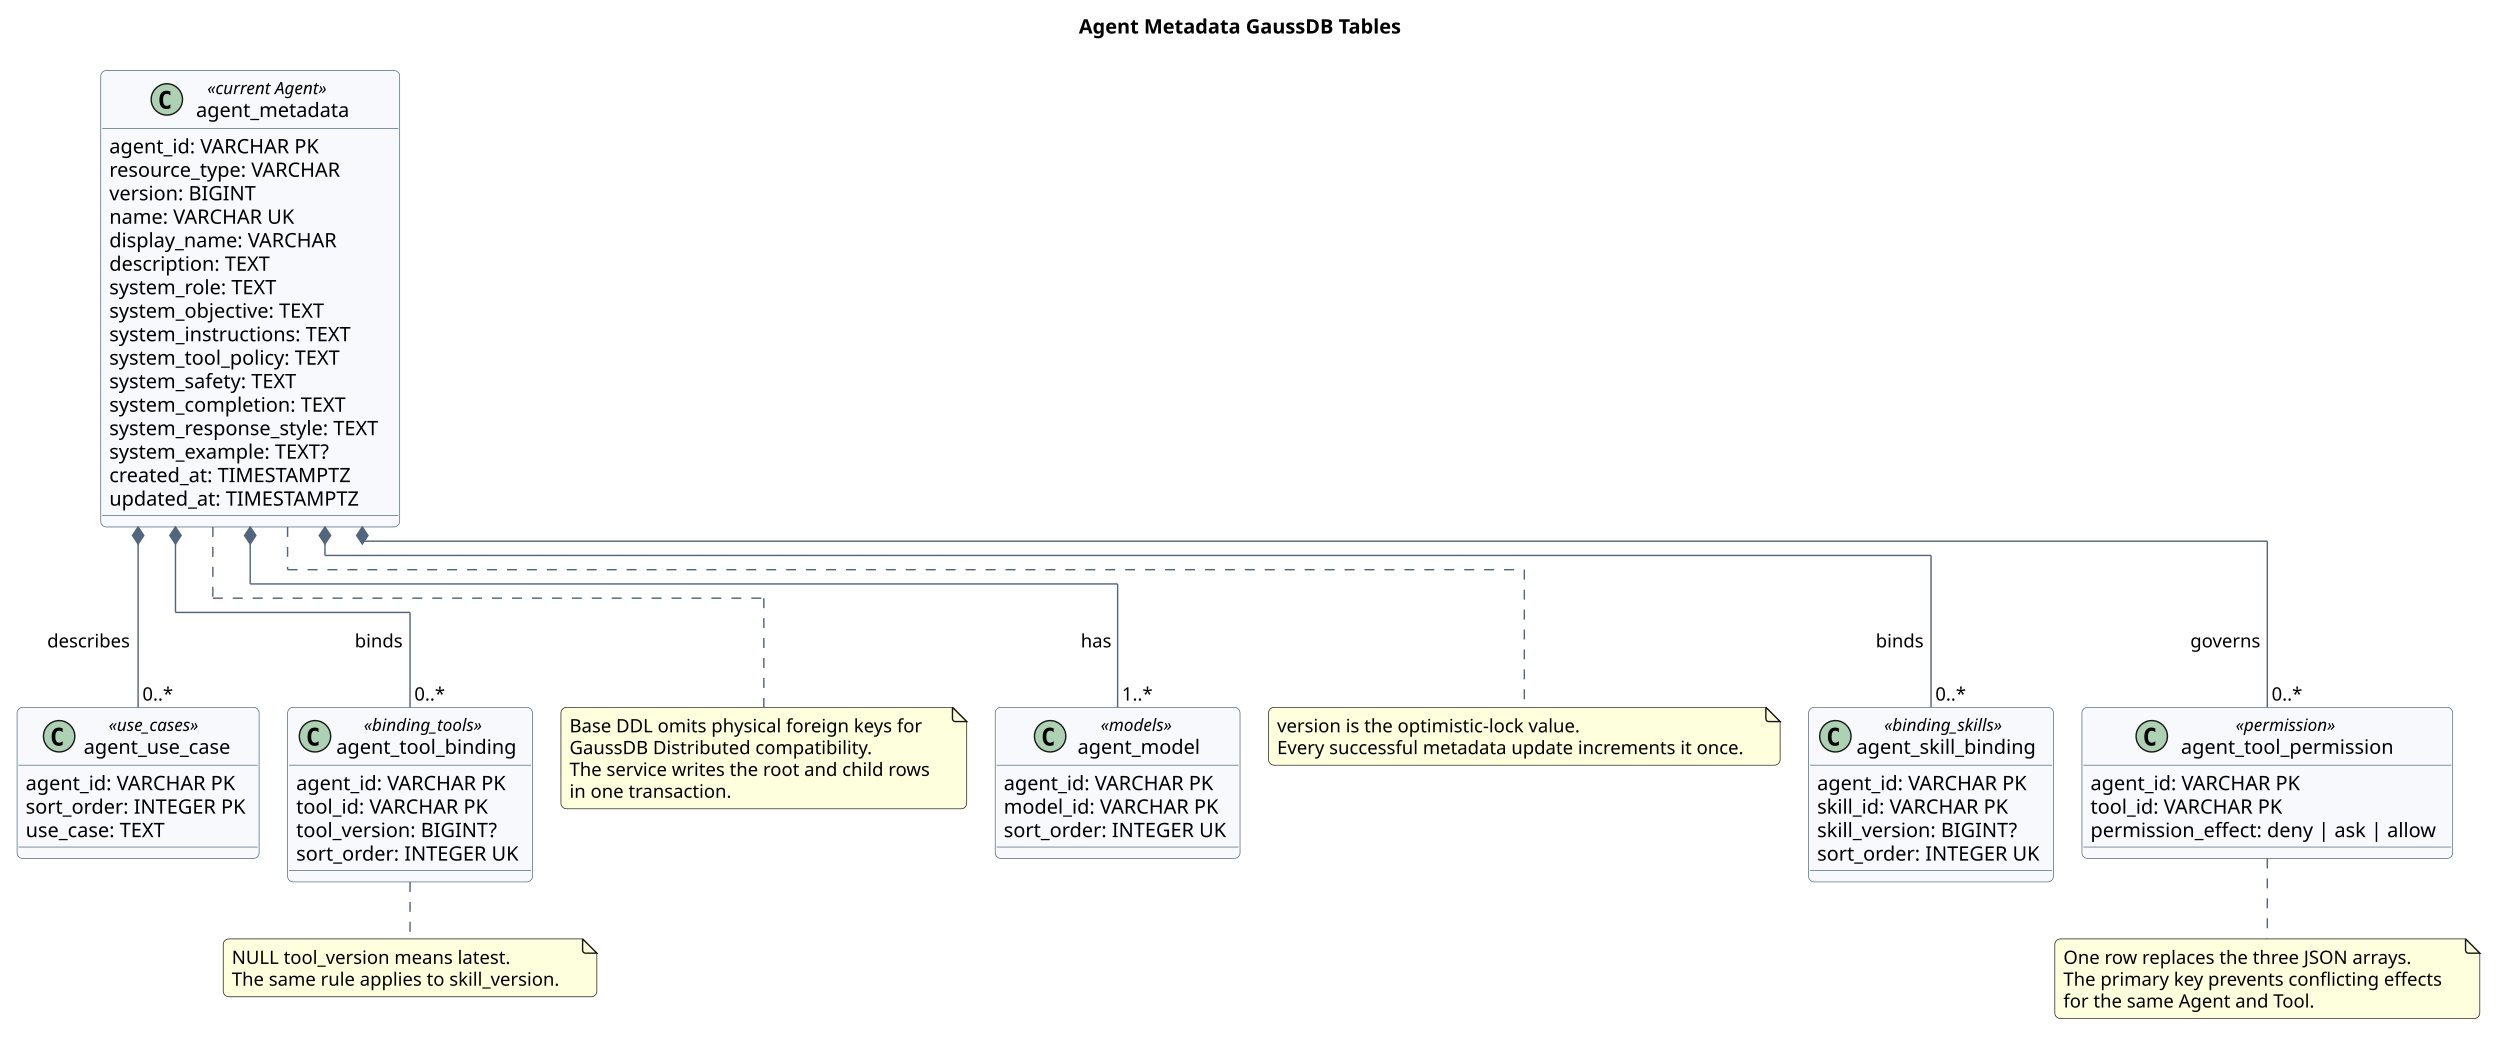
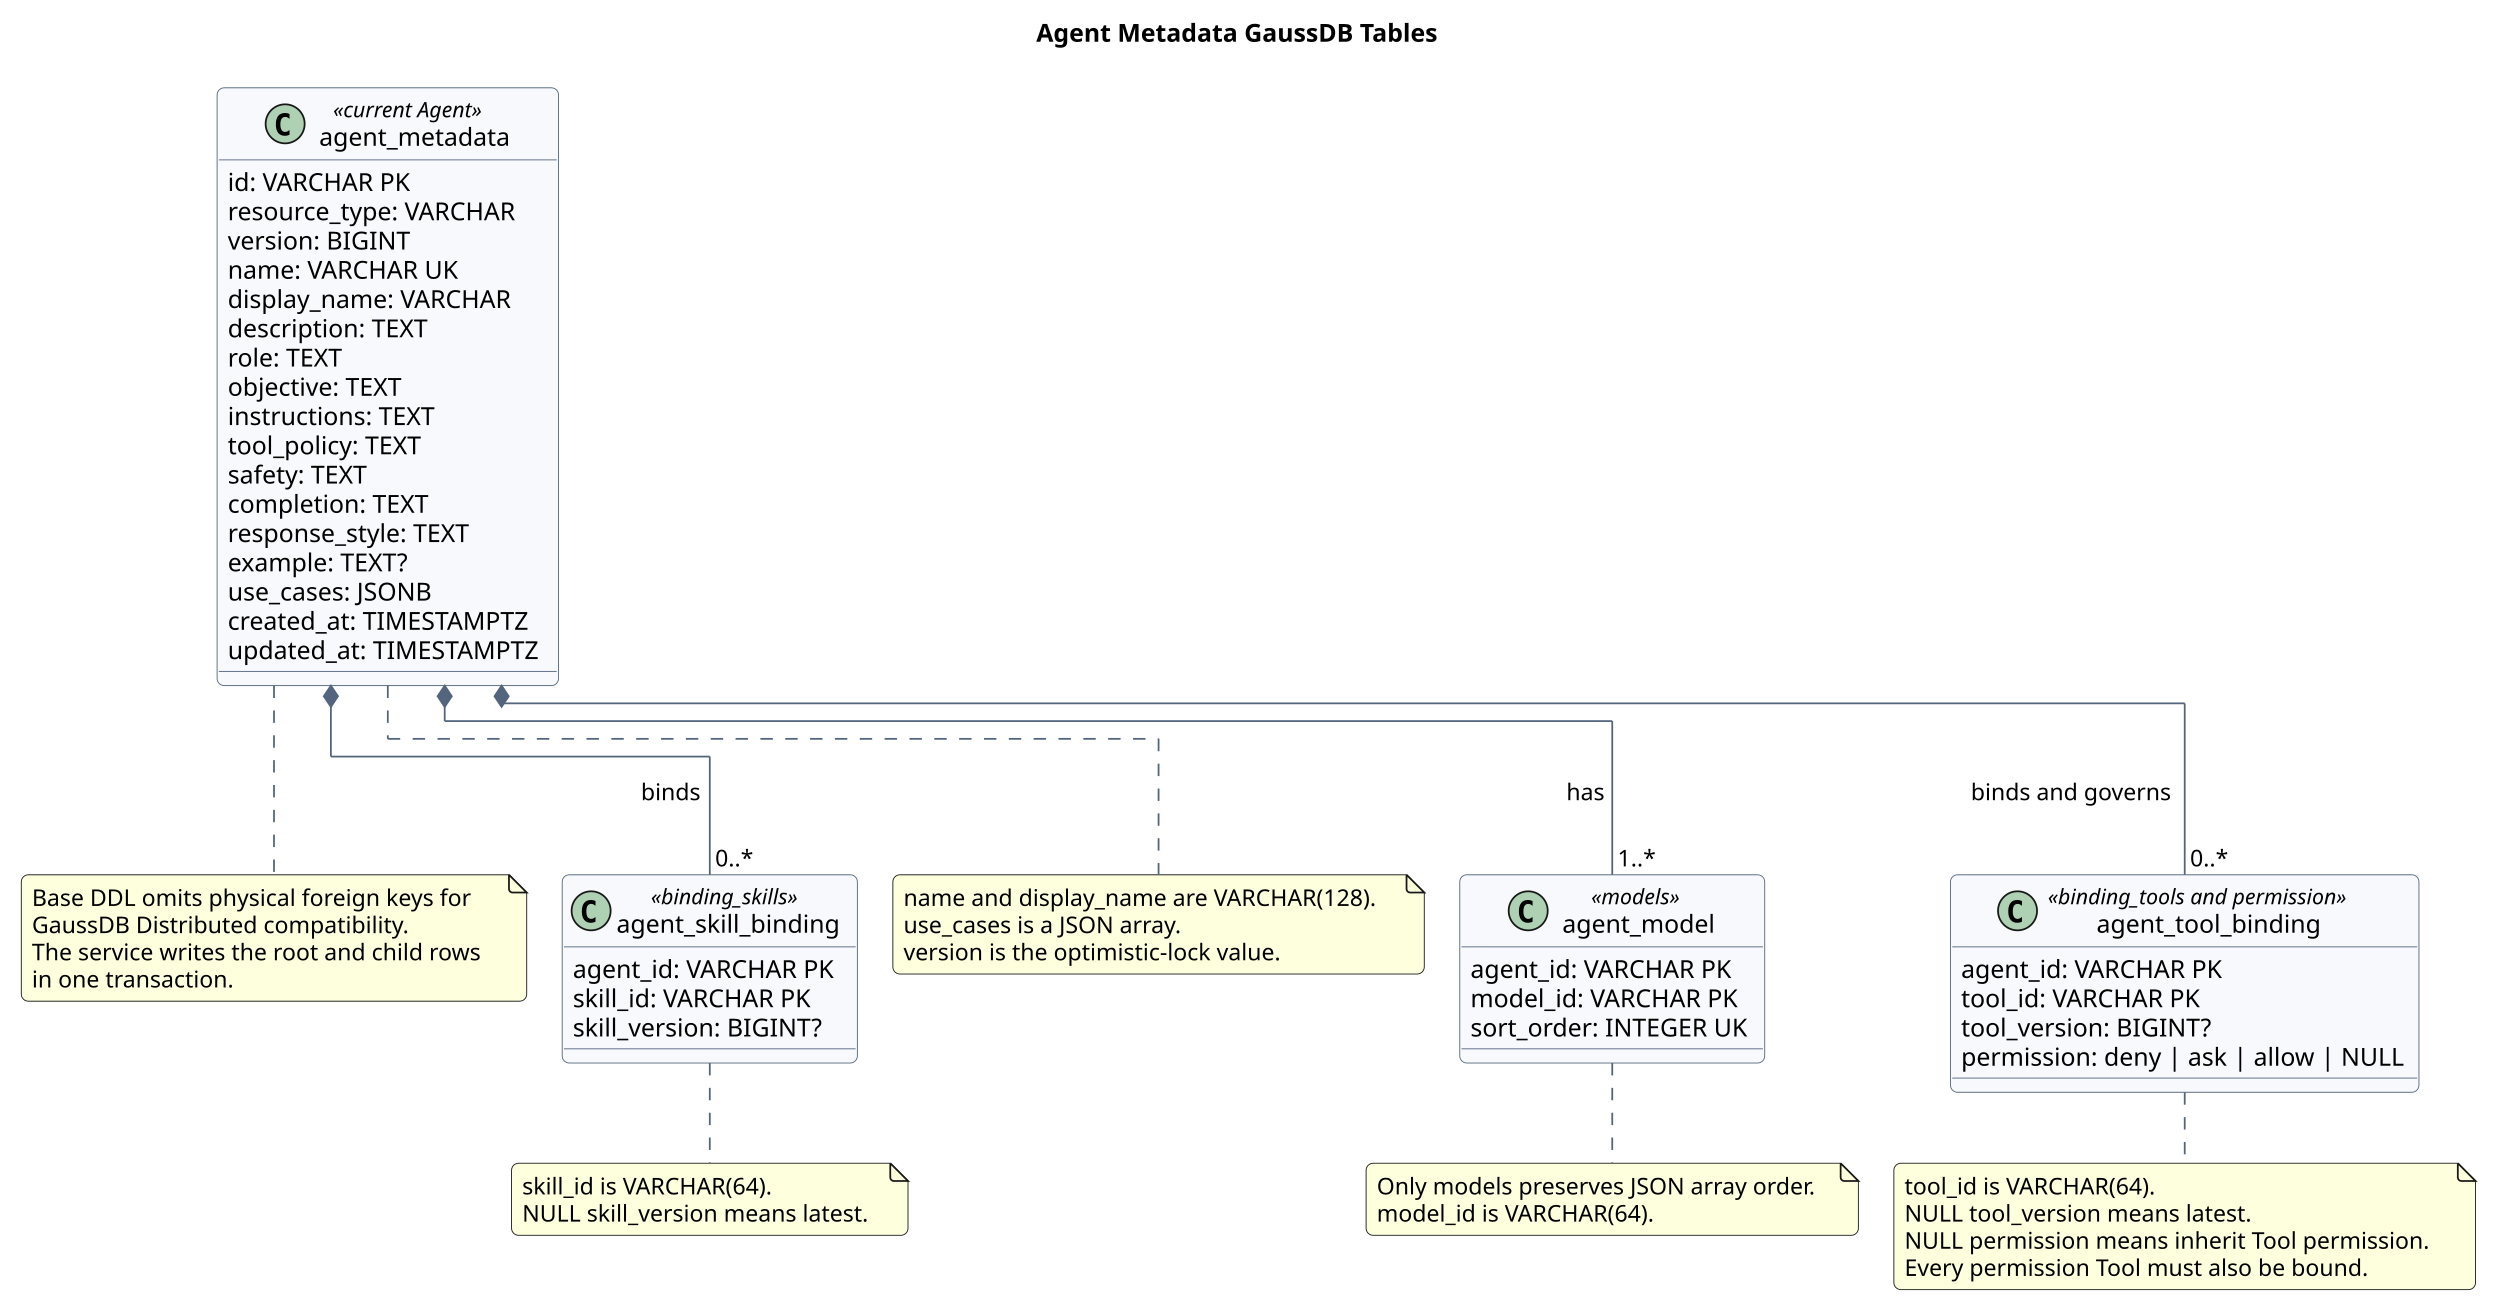
- <svg xmlns="http://www.w3.org/2000/svg" contentStyleType="text/css" data-diagram-type="CLASS" height="730px" preserveAspectRatio="none" style="width:1755px;height:730px;background:#FFFFFF;" version="1.1" viewBox="0 0 1755 730" width="1755px" zoomAndPan="magnify">
+ <svg xmlns="http://www.w3.org/2000/svg" contentStyleType="text/css" data-diagram-type="CLASS" height="741px" preserveAspectRatio="none" style="width:1409px;height:741px;background:#FFFFFF;" version="1.1" viewBox="0 0 1409 741" width="1409px" zoomAndPan="magnify">
  <defs />
  <g>
    <g class="title" data-source-line="7">
-       <text fill="#000000" font-family="sans-serif" font-size="14" font-weight="700" lengthAdjust="spacing" textLength="234.138" x="757.343" y="23.535">Agent Metadata GaussDB Tables</text>
+       <text fill="#000000" font-family="sans-serif" font-size="14" font-weight="700" lengthAdjust="spacing" textLength="234.138" x="584.043" y="23.535">Agent Metadata GaussDB Tables</text>
    </g>
-     <g class="entity" data-qualified-name="agent_metadata" data-source-line="34" id="ent0001">
-       <rect fill="#F7F9FC" height="320.434" rx="4" ry="4" style="stroke:#53657D;stroke-width:0.5;" width="209.846" x="70.724" y="49.488" />
-       <ellipse cx="117.13" cy="69.799" fill="#ADD1B2" rx="11" ry="11" style="stroke:#181818;stroke-width:1;" />
-       <path d="M119.603,75.942 Q119.022,76.241 118.383,76.39 Q117.744,76.54 117.038,76.54 Q114.531,76.54 113.212,74.888 Q111.892,73.236 111.892,70.115 Q111.892,66.985 113.212,65.334 Q114.531,63.682 117.038,63.682 Q117.744,63.682 118.391,63.831 Q119.039,63.98 119.603,64.279 L119.603,67.002 Q118.972,66.421 118.379,66.151 Q117.785,65.881 117.154,65.881 Q115.81,65.881 115.125,66.948 Q114.44,68.015 114.44,70.115 Q114.44,72.207 115.125,73.273 Q115.81,74.34 117.154,74.34 Q117.785,74.34 118.379,74.07 Q118.972,73.8 119.603,73.219 Z " fill="#000000" />
-       <text fill="#000000" font-family="sans-serif" font-size="12" font-style="italic" lengthAdjust="spacing" textLength="92.789" x="145.503" y="66.09">«current Agent»</text>
-       <text fill="#000000" font-family="sans-serif" font-size="14" lengthAdjust="spacing" textLength="108.534" x="137.63" y="82.156">agent_metadata</text>
-       <line style="stroke:#53657D;stroke-width:0.5;" x1="71.724" x2="279.57" y1="90.109" y2="90.109" />
-       <text fill="#000000" font-family="sans-serif" font-size="14" lengthAdjust="spacing" textLength="154.362" x="76.724" y="107.644">agent_id: VARCHAR PK</text>
-       <text fill="#000000" font-family="sans-serif" font-size="14" lengthAdjust="spacing" textLength="169.825" x="76.724" y="124.133">resource_type: VARCHAR</text>
-       <text fill="#000000" font-family="sans-serif" font-size="14" lengthAdjust="spacing" textLength="103.537" x="76.724" y="140.621">version: BIGINT</text>
-       <text fill="#000000" font-family="sans-serif" font-size="14" lengthAdjust="spacing" textLength="135.57" x="76.724" y="157.109">name: VARCHAR UK</text>
-       <text fill="#000000" font-family="sans-serif" font-size="14" lengthAdjust="spacing" textLength="167.2" x="76.724" y="173.598">display_name: VARCHAR</text>
-       <text fill="#000000" font-family="sans-serif" font-size="14" lengthAdjust="spacing" textLength="118.993" x="76.724" y="190.086">description: TEXT</text>
-       <text fill="#000000" font-family="sans-serif" font-size="14" lengthAdjust="spacing" textLength="123.785" x="76.724" y="206.574">system_role: TEXT</text>
-       <text fill="#000000" font-family="sans-serif" font-size="14" lengthAdjust="spacing" textLength="158.58" x="76.724" y="223.062">system_objective: TEXT</text>
-       <text fill="#000000" font-family="sans-serif" font-size="14" lengthAdjust="spacing" textLength="178.015" x="76.724" y="239.551">system_instructions: TEXT</text>
-       <text fill="#000000" font-family="sans-serif" font-size="14" lengthAdjust="spacing" textLength="171.083" x="76.724" y="256.039">system_tool_policy: TEXT</text>
-       <text fill="#000000" font-family="sans-serif" font-size="14" lengthAdjust="spacing" textLength="137.977" x="76.724" y="272.527">system_safety: TEXT</text>
-       <text fill="#000000" font-family="sans-serif" font-size="14" lengthAdjust="spacing" textLength="173.681" x="76.724" y="289.016">system_completion: TEXT</text>
-       <text fill="#000000" font-family="sans-serif" font-size="14" lengthAdjust="spacing" textLength="197.846" x="76.724" y="305.504">system_response_style: TEXT</text>
-       <text fill="#000000" font-family="sans-serif" font-size="14" lengthAdjust="spacing" textLength="161.362" x="76.724" y="321.992">system_example: TEXT?</text>
-       <text fill="#000000" font-family="sans-serif" font-size="14" lengthAdjust="spacing" textLength="174.802" x="76.724" y="338.481">created_at: TIMESTAMPTZ</text>
-       <text fill="#000000" font-family="sans-serif" font-size="14" lengthAdjust="spacing" textLength="180.414" x="76.724" y="354.969">updated_at: TIMESTAMPTZ</text>
-       <line style="stroke:#53657D;stroke-width:0.5;" x1="71.724" x2="279.57" y1="361.922" y2="361.922" />
+     <g class="entity" data-qualified-name="agent_metadata" data-source-line="35" id="ent0001">
+       <rect fill="#F7F9FC" height="336.922" rx="4" ry="4" style="stroke:#53657D;stroke-width:0.5;" width="192.414" x="122.358" y="49.488" />
+       <ellipse cx="160.703" cy="69.799" fill="#ADD1B2" rx="11" ry="11" style="stroke:#181818;stroke-width:1;" />
+       <path d="M163.177,75.942 Q162.595,76.241 161.956,76.39 Q161.317,76.54 160.612,76.54 Q158.105,76.54 156.785,74.888 Q155.465,73.236 155.465,70.115 Q155.465,66.985 156.785,65.334 Q158.105,63.682 160.612,63.682 Q161.317,63.682 161.965,63.831 Q162.612,63.98 163.177,64.279 L163.177,67.002 Q162.546,66.421 161.952,66.151 Q161.359,65.881 160.728,65.881 Q159.383,65.881 158.698,66.948 Q158.013,68.015 158.013,70.115 Q158.013,72.207 158.698,73.273 Q159.383,74.34 160.728,74.34 Q161.359,74.34 161.952,74.07 Q162.546,73.8 163.177,73.219 Z " fill="#000000" />
+       <text fill="#000000" font-family="sans-serif" font-size="12" font-style="italic" lengthAdjust="spacing" textLength="92.789" x="187.764" y="66.09">«current Agent»</text>
+       <text fill="#000000" font-family="sans-serif" font-size="14" lengthAdjust="spacing" textLength="108.534" x="179.891" y="82.156">agent_metadata</text>
+       <line style="stroke:#53657D;stroke-width:0.5;" x1="123.358" x2="313.772" y1="90.109" y2="90.109" />
+       <text fill="#000000" font-family="sans-serif" font-size="14" lengthAdjust="spacing" textLength="109.177" x="128.357" y="107.644">id: VARCHAR PK</text>
+       <text fill="#000000" font-family="sans-serif" font-size="14" lengthAdjust="spacing" textLength="169.825" x="128.357" y="124.133">resource_type: VARCHAR</text>
+       <text fill="#000000" font-family="sans-serif" font-size="14" lengthAdjust="spacing" textLength="103.537" x="128.357" y="140.621">version: BIGINT</text>
+       <text fill="#000000" font-family="sans-serif" font-size="14" lengthAdjust="spacing" textLength="135.57" x="128.357" y="157.109">name: VARCHAR UK</text>
+       <text fill="#000000" font-family="sans-serif" font-size="14" lengthAdjust="spacing" textLength="167.2" x="128.357" y="173.598">display_name: VARCHAR</text>
+       <text fill="#000000" font-family="sans-serif" font-size="14" lengthAdjust="spacing" textLength="118.993" x="128.357" y="190.086">description: TEXT</text>
+       <text fill="#000000" font-family="sans-serif" font-size="14" lengthAdjust="spacing" textLength="69.091" x="128.357" y="206.574">role: TEXT</text>
+       <text fill="#000000" font-family="sans-serif" font-size="14" lengthAdjust="spacing" textLength="103.886" x="128.357" y="223.062">objective: TEXT</text>
+       <text fill="#000000" font-family="sans-serif" font-size="14" lengthAdjust="spacing" textLength="123.32" x="128.357" y="239.551">instructions: TEXT</text>
+       <text fill="#000000" font-family="sans-serif" font-size="14" lengthAdjust="spacing" textLength="116.389" x="128.357" y="256.039">tool_policy: TEXT</text>
+       <text fill="#000000" font-family="sans-serif" font-size="14" lengthAdjust="spacing" textLength="83.282" x="128.357" y="272.527">safety: TEXT</text>
+       <text fill="#000000" font-family="sans-serif" font-size="14" lengthAdjust="spacing" textLength="118.986" x="128.357" y="289.016">completion: TEXT</text>
+       <text fill="#000000" font-family="sans-serif" font-size="14" lengthAdjust="spacing" textLength="143.151" x="128.357" y="305.504">response_style: TEXT</text>
+       <text fill="#000000" font-family="sans-serif" font-size="14" lengthAdjust="spacing" textLength="106.668" x="128.357" y="321.992">example: TEXT?</text>
+       <text fill="#000000" font-family="sans-serif" font-size="14" lengthAdjust="spacing" textLength="117.626" x="128.357" y="338.481">use_cases: JSONB</text>
+       <text fill="#000000" font-family="sans-serif" font-size="14" lengthAdjust="spacing" textLength="174.802" x="128.357" y="354.969">created_at: TIMESTAMPTZ</text>
+       <text fill="#000000" font-family="sans-serif" font-size="14" lengthAdjust="spacing" textLength="180.414" x="128.357" y="371.457">updated_at: TIMESTAMPTZ</text>
+       <line style="stroke:#53657D;stroke-width:0.5;" x1="123.358" x2="313.772" y1="378.41" y2="378.41" />
    </g>
-     <g class="entity" data-qualified-name="agent_model" data-source-line="53" id="ent0002">
-       <rect fill="#F7F9FC" height="106.086" rx="4" ry="4" style="stroke:#53657D;stroke-width:0.5;" width="171.872" x="698.635" y="496.543" />
-       <ellipse cx="737.197" cy="516.854" fill="#ADD1B2" rx="11" ry="11" style="stroke:#181818;stroke-width:1;" />
-       <path d="M739.67,522.997 Q739.089,523.295 738.449,523.445 Q737.81,523.594 737.105,523.594 Q734.598,523.594 733.278,521.942 Q731.958,520.29 731.958,517.169 Q731.958,514.04 733.278,512.388 Q734.598,510.736 737.105,510.736 Q737.81,510.736 738.458,510.886 Q739.105,511.035 739.67,511.334 L739.67,514.057 Q739.039,513.476 738.445,513.206 Q737.852,512.936 737.221,512.936 Q735.876,512.936 735.191,514.003 Q734.507,515.069 734.507,517.169 Q734.507,519.261 735.191,520.328 Q735.876,521.394 737.221,521.394 Q737.852,521.394 738.445,521.125 Q739.039,520.855 739.67,520.274 Z " fill="#000000" />
-       <text fill="#000000" font-family="sans-serif" font-size="12" font-style="italic" lengthAdjust="spacing" textLength="54.973" x="772.703" y="513.144">«models»</text>
-       <text fill="#000000" font-family="sans-serif" font-size="14" lengthAdjust="spacing" textLength="87.514" x="756.432" y="529.211">agent_model</text>
-       <line style="stroke:#53657D;stroke-width:0.5;" x1="699.635" x2="869.507" y1="537.164" y2="537.164" />
-       <text fill="#000000" font-family="sans-serif" font-size="14" lengthAdjust="spacing" textLength="154.362" x="704.635" y="554.699">agent_id: VARCHAR PK</text>
-       <text fill="#000000" font-family="sans-serif" font-size="14" lengthAdjust="spacing" textLength="158.505" x="704.635" y="571.188">model_id: VARCHAR PK</text>
-       <text fill="#000000" font-family="sans-serif" font-size="14" lengthAdjust="spacing" textLength="159.872" x="704.635" y="587.676">sort_order: INTEGER UK</text>
-       <line style="stroke:#53657D;stroke-width:0.5;" x1="699.635" x2="869.507" y1="594.629" y2="594.629" />
+     <g class="entity" data-qualified-name="agent_model" data-source-line="55" id="ent0002">
+       <rect fill="#F7F9FC" height="106.086" rx="4" ry="4" style="stroke:#53657D;stroke-width:0.5;" width="171.872" x="822.725" y="493.031" />
+       <ellipse cx="861.286" cy="513.342" fill="#ADD1B2" rx="11" ry="11" style="stroke:#181818;stroke-width:1;" />
+       <path d="M863.76,519.485 Q863.178,519.784 862.539,519.933 Q861.9,520.082 861.195,520.082 Q858.688,520.082 857.368,518.431 Q856.048,516.779 856.048,513.658 Q856.048,510.528 857.368,508.877 Q858.688,507.225 861.195,507.225 Q861.9,507.225 862.548,507.374 Q863.195,507.523 863.76,507.822 L863.76,510.545 Q863.129,509.964 862.535,509.694 Q861.942,509.424 861.311,509.424 Q859.966,509.424 859.281,510.491 Q858.596,511.558 858.596,513.658 Q858.596,515.75 859.281,516.816 Q859.966,517.883 861.311,517.883 Q861.942,517.883 862.535,517.613 Q863.129,517.343 863.76,516.762 Z " fill="#000000" />
+       <text fill="#000000" font-family="sans-serif" font-size="12" font-style="italic" lengthAdjust="spacing" textLength="54.973" x="896.793" y="509.633">«models»</text>
+       <text fill="#000000" font-family="sans-serif" font-size="14" lengthAdjust="spacing" textLength="87.514" x="880.522" y="525.699">agent_model</text>
+       <line style="stroke:#53657D;stroke-width:0.5;" x1="823.725" x2="993.597" y1="533.652" y2="533.652" />
+       <text fill="#000000" font-family="sans-serif" font-size="14" lengthAdjust="spacing" textLength="154.362" x="828.725" y="551.188">agent_id: VARCHAR PK</text>
+       <text fill="#000000" font-family="sans-serif" font-size="14" lengthAdjust="spacing" textLength="158.505" x="828.725" y="567.676">model_id: VARCHAR PK</text>
+       <text fill="#000000" font-family="sans-serif" font-size="14" lengthAdjust="spacing" textLength="159.872" x="828.725" y="584.164">sort_order: INTEGER UK</text>
+       <line style="stroke:#53657D;stroke-width:0.5;" x1="823.725" x2="993.597" y1="591.117" y2="591.117" />
    </g>
-     <g class="entity" data-qualified-name="agent_use_case" data-source-line="59" id="ent0003">
-       <rect fill="#F7F9FC" height="106.086" rx="4" ry="4" style="stroke:#53657D;stroke-width:0.5;" width="169.91" x="12" y="496.543" />
-       <ellipse cx="41.517" cy="516.854" fill="#ADD1B2" rx="11" ry="11" style="stroke:#181818;stroke-width:1;" />
-       <path d="M43.99,522.997 Q43.409,523.295 42.77,523.445 Q42.131,523.594 41.425,523.594 Q38.919,523.594 37.599,521.942 Q36.279,520.29 36.279,517.169 Q36.279,514.04 37.599,512.388 Q38.919,510.736 41.425,510.736 Q42.131,510.736 42.779,510.886 Q43.426,511.035 43.99,511.334 L43.99,514.057 Q43.36,513.476 42.766,513.206 Q42.173,512.936 41.542,512.936 Q40.197,512.936 39.512,514.003 Q38.827,515.069 38.827,517.169 Q38.827,519.261 39.512,520.328 Q40.197,521.394 41.542,521.394 Q42.173,521.394 42.766,521.125 Q43.36,520.855 43.99,520.274 Z " fill="#000000" />
-       <text fill="#000000" font-family="sans-serif" font-size="12" font-style="italic" lengthAdjust="spacing" textLength="70.518" x="76.309" y="513.144">«use_cases»</text>
-       <text fill="#000000" font-family="sans-serif" font-size="14" lengthAdjust="spacing" textLength="105.649" x="58.743" y="529.211">agent_use_case</text>
-       <line style="stroke:#53657D;stroke-width:0.5;" x1="13" x2="180.91" y1="537.164" y2="537.164" />
-       <text fill="#000000" font-family="sans-serif" font-size="14" lengthAdjust="spacing" textLength="154.362" x="18" y="554.699">agent_id: VARCHAR PK</text>
-       <text fill="#000000" font-family="sans-serif" font-size="14" lengthAdjust="spacing" textLength="157.91" x="18" y="571.188">sort_order: INTEGER PK</text>
-       <text fill="#000000" font-family="sans-serif" font-size="14" lengthAdjust="spacing" textLength="103.38" x="18" y="587.676">use_case: TEXT</text>
-       <line style="stroke:#53657D;stroke-width:0.5;" x1="13" x2="180.91" y1="594.629" y2="594.629" />
+     <g class="entity" data-qualified-name="agent_tool_binding" data-source-line="61" id="ent0003">
+       <rect fill="#F7F9FC" height="122.574" rx="4" ry="4" style="stroke:#53657D;stroke-width:0.5;" width="264.041" x="1099.283" y="493.031" />
+       <ellipse cx="1137.083" cy="513.342" fill="#ADD1B2" rx="11" ry="11" style="stroke:#181818;stroke-width:1;" />
+       <path d="M1139.557,519.485 Q1138.976,519.784 1138.336,519.933 Q1137.697,520.082 1136.992,520.082 Q1134.485,520.082 1133.165,518.431 Q1131.845,516.779 1131.845,513.658 Q1131.845,510.528 1133.165,508.877 Q1134.485,507.225 1136.992,507.225 Q1137.697,507.225 1138.345,507.374 Q1138.992,507.523 1139.557,507.822 L1139.557,510.545 Q1138.926,509.964 1138.332,509.694 Q1137.739,509.424 1137.108,509.424 Q1135.763,509.424 1135.078,510.491 Q1134.394,511.558 1134.394,513.658 Q1134.394,515.75 1135.078,516.816 Q1135.763,517.883 1137.108,517.883 Q1137.739,517.883 1138.332,517.613 Q1138.926,517.343 1139.557,516.762 Z " fill="#000000" />
+       <text fill="#000000" font-family="sans-serif" font-size="12" font-style="italic" lengthAdjust="spacing" textLength="185.373" x="1154.15" y="509.633">«binding_tools and permission»</text>
+       <text fill="#000000" font-family="sans-serif" font-size="14" lengthAdjust="spacing" textLength="130.491" x="1181.591" y="525.699">agent_tool_binding</text>
+       <line style="stroke:#53657D;stroke-width:0.5;" x1="1100.283" x2="1362.324" y1="533.652" y2="533.652" />
+       <text fill="#000000" font-family="sans-serif" font-size="14" lengthAdjust="spacing" textLength="154.362" x="1105.283" y="551.188">agent_id: VARCHAR PK</text>
+       <text fill="#000000" font-family="sans-serif" font-size="14" lengthAdjust="spacing" textLength="142.659" x="1105.283" y="567.676">tool_id: VARCHAR PK</text>
+       <text fill="#000000" font-family="sans-serif" font-size="14" lengthAdjust="spacing" textLength="142.926" x="1105.283" y="584.164">tool_version: BIGINT?</text>
+       <text fill="#000000" font-family="sans-serif" font-size="14" lengthAdjust="spacing" textLength="252.041" x="1105.283" y="600.652">permission: deny | ask | allow | NULL</text>
+       <line style="stroke:#53657D;stroke-width:0.5;" x1="1100.283" x2="1362.324" y1="607.606" y2="607.606" />
    </g>
-     <g class="entity" data-qualified-name="agent_tool_binding" data-source-line="65" id="ent0004">
-       <rect fill="#F7F9FC" height="122.574" rx="4" ry="4" style="stroke:#53657D;stroke-width:0.5;" width="171.872" x="201.91" y="496.543" />
-       <ellipse cx="221.131" cy="516.854" fill="#ADD1B2" rx="11" ry="11" style="stroke:#181818;stroke-width:1;" />
-       <path d="M223.605,522.997 Q223.024,523.295 222.385,523.445 Q221.745,523.594 221.04,523.594 Q218.533,523.594 217.213,521.942 Q215.893,520.29 215.893,517.169 Q215.893,514.04 217.213,512.388 Q218.533,510.736 221.04,510.736 Q221.745,510.736 222.393,510.886 Q223.04,511.035 223.605,511.334 L223.605,514.057 Q222.974,513.476 222.38,513.206 Q221.787,512.936 221.156,512.936 Q219.811,512.936 219.126,514.003 Q218.442,515.069 218.442,517.169 Q218.442,519.261 219.126,520.328 Q219.811,521.394 221.156,521.394 Q221.787,521.394 222.38,521.125 Q222.974,520.855 223.605,520.274 Z " fill="#000000" />
-       <text fill="#000000" font-family="sans-serif" font-size="12" font-style="italic" lengthAdjust="spacing" textLength="91.811" x="255.41" y="513.144">«binding_tools»</text>
-       <text fill="#000000" font-family="sans-serif" font-size="14" lengthAdjust="spacing" textLength="130.491" x="236.07" y="529.211">agent_tool_binding</text>
-       <line style="stroke:#53657D;stroke-width:0.5;" x1="202.91" x2="372.782" y1="537.164" y2="537.164" />
-       <text fill="#000000" font-family="sans-serif" font-size="14" lengthAdjust="spacing" textLength="154.362" x="207.91" y="554.699">agent_id: VARCHAR PK</text>
-       <text fill="#000000" font-family="sans-serif" font-size="14" lengthAdjust="spacing" textLength="142.659" x="207.91" y="571.188">tool_id: VARCHAR PK</text>
-       <text fill="#000000" font-family="sans-serif" font-size="14" lengthAdjust="spacing" textLength="142.926" x="207.91" y="587.676">tool_version: BIGINT?</text>
-       <text fill="#000000" font-family="sans-serif" font-size="14" lengthAdjust="spacing" textLength="159.872" x="207.91" y="604.164">sort_order: INTEGER UK</text>
-       <line style="stroke:#53657D;stroke-width:0.5;" x1="202.91" x2="372.782" y1="611.117" y2="611.117" />
+     <g class="entity" data-qualified-name="agent_skill_binding" data-source-line="68" id="ent0004">
+       <rect fill="#F7F9FC" height="106.086" rx="4" ry="4" style="stroke:#53657D;stroke-width:0.5;" width="166.362" x="316.853" y="493.031" />
+       <ellipse cx="333.155" cy="513.342" fill="#ADD1B2" rx="11" ry="11" style="stroke:#181818;stroke-width:1;" />
+       <path d="M335.628,519.485 Q335.047,519.784 334.408,519.933 Q333.769,520.082 333.063,520.082 Q330.557,520.082 329.237,518.431 Q327.917,516.779 327.917,513.658 Q327.917,510.528 329.237,508.877 Q330.557,507.225 333.063,507.225 Q333.769,507.225 334.416,507.374 Q335.064,507.523 335.628,507.822 L335.628,510.545 Q334.997,509.964 334.404,509.694 Q333.81,509.424 333.18,509.424 Q331.835,509.424 331.15,510.491 Q330.465,511.558 330.465,513.658 Q330.465,515.75 331.15,516.816 Q331.835,517.883 333.18,517.883 Q333.81,517.883 334.404,517.613 Q334.997,517.343 335.628,516.762 Z " fill="#000000" />
+       <text fill="#000000" font-family="sans-serif" font-size="12" font-style="italic" lengthAdjust="spacing" textLength="92.648" x="366.855" y="509.633">«binding_skills»</text>
+       <text fill="#000000" font-family="sans-serif" font-size="14" lengthAdjust="spacing" textLength="131.469" x="347.445" y="525.699">agent_skill_binding</text>
+       <line style="stroke:#53657D;stroke-width:0.5;" x1="317.853" x2="482.215" y1="533.652" y2="533.652" />
+       <text fill="#000000" font-family="sans-serif" font-size="14" lengthAdjust="spacing" textLength="154.362" x="322.853" y="551.188">agent_id: VARCHAR PK</text>
+       <text fill="#000000" font-family="sans-serif" font-size="14" lengthAdjust="spacing" textLength="143.637" x="322.853" y="567.676">skill_id: VARCHAR PK</text>
+       <text fill="#000000" font-family="sans-serif" font-size="14" lengthAdjust="spacing" textLength="143.903" x="322.853" y="584.164">skill_version: BIGINT?</text>
+       <line style="stroke:#53657D;stroke-width:0.5;" x1="317.853" x2="482.215" y1="591.117" y2="591.117" />
    </g>
-     <g class="entity" data-qualified-name="agent_skill_binding" data-source-line="72" id="ent0005">
-       <rect fill="#F7F9FC" height="122.574" rx="4" ry="4" style="stroke:#53657D;stroke-width:0.5;" width="171.872" x="1269.641" y="496.543" />
-       <ellipse cx="1288.422" cy="516.854" fill="#ADD1B2" rx="11" ry="11" style="stroke:#181818;stroke-width:1;" />
-       <path d="M1290.895,522.997 Q1290.314,523.295 1289.675,523.445 Q1289.036,523.594 1288.33,523.594 Q1285.823,523.594 1284.504,521.942 Q1283.184,520.29 1283.184,517.169 Q1283.184,514.04 1284.504,512.388 Q1285.823,510.736 1288.33,510.736 Q1289.036,510.736 1289.683,510.886 Q1290.331,511.035 1290.895,511.334 L1290.895,514.057 Q1290.264,513.476 1289.671,513.206 Q1289.077,512.936 1288.447,512.936 Q1287.102,512.936 1286.417,514.003 Q1285.732,515.069 1285.732,517.169 Q1285.732,519.261 1286.417,520.328 Q1287.102,521.394 1288.447,521.394 Q1289.077,521.394 1289.671,521.125 Q1290.264,520.855 1290.895,520.274 Z " fill="#000000" />
-       <text fill="#000000" font-family="sans-serif" font-size="12" font-style="italic" lengthAdjust="spacing" textLength="92.648" x="1322.673" y="513.144">«binding_skills»</text>
-       <text fill="#000000" font-family="sans-serif" font-size="14" lengthAdjust="spacing" textLength="131.469" x="1303.263" y="529.211">agent_skill_binding</text>
-       <line style="stroke:#53657D;stroke-width:0.5;" x1="1270.641" x2="1440.513" y1="537.164" y2="537.164" />
-       <text fill="#000000" font-family="sans-serif" font-size="14" lengthAdjust="spacing" textLength="154.362" x="1275.641" y="554.699">agent_id: VARCHAR PK</text>
-       <text fill="#000000" font-family="sans-serif" font-size="14" lengthAdjust="spacing" textLength="143.637" x="1275.641" y="571.188">skill_id: VARCHAR PK</text>
-       <text fill="#000000" font-family="sans-serif" font-size="14" lengthAdjust="spacing" textLength="143.903" x="1275.641" y="587.676">skill_version: BIGINT?</text>
-       <text fill="#000000" font-family="sans-serif" font-size="14" lengthAdjust="spacing" textLength="159.872" x="1275.641" y="604.164">sort_order: INTEGER UK</text>
-       <line style="stroke:#53657D;stroke-width:0.5;" x1="1270.641" x2="1440.513" y1="611.117" y2="611.117" />
+     <g class="entity" data-qualified-name="GMN8" data-source-line="79" id="ent0009">
+       <path d="M503.215,497.031 L503.215,544.963 A4,4 0 0 0 507.215,548.963 L798.725,548.963 A4,4 0 0 0 802.725,544.963 L802.725,503.031 L792.725,493.031 L507.215,493.031 A4,4 0 0 0 503.215,497.031" fill="#FEFFDD" style="stroke:#181818;stroke-width:0.5;" />
+       <path d="M792.725,493.031 L792.725,501.031 A2,2 0 0 0 794.725,503.031 L802.725,503.031 L792.725,493.031" fill="#FEFFDD" style="stroke:#181818;stroke-width:1;" />
+       <text fill="#000000" font-family="sans-serif" font-size="13" lengthAdjust="spacing" textLength="278.51" x="509.215" y="510.6">name and display_name are VARCHAR(128).</text>
+       <text fill="#000000" font-family="sans-serif" font-size="13" lengthAdjust="spacing" textLength="163.44" x="509.215" y="525.91">use_cases is a JSON array.</text>
+       <text fill="#000000" font-family="sans-serif" font-size="13" lengthAdjust="spacing" textLength="225.939" x="509.215" y="541.221">version is the optimistic-lock value.</text>
    </g>
-     <g class="entity" data-qualified-name="agent_tool_permission" data-source-line="79" id="ent0006">
-       <rect fill="#F7F9FC" height="106.086" rx="4" ry="4" style="stroke:#53657D;stroke-width:0.5;" width="260.281" x="1461.513" y="496.543" />
-       <ellipse cx="1510.537" cy="516.854" fill="#ADD1B2" rx="11" ry="11" style="stroke:#181818;stroke-width:1;" />
-       <path d="M1513.01,522.997 Q1512.429,523.295 1511.79,523.445 Q1511.15,523.594 1510.445,523.594 Q1507.938,523.594 1506.618,521.942 Q1505.298,520.29 1505.298,517.169 Q1505.298,514.04 1506.618,512.388 Q1507.938,510.736 1510.445,510.736 Q1511.15,510.736 1511.798,510.886 Q1512.445,511.035 1513.01,511.334 L1513.01,514.057 Q1512.379,513.476 1511.785,513.206 Q1511.192,512.936 1510.561,512.936 Q1509.216,512.936 1508.532,514.003 Q1507.847,515.069 1507.847,517.169 Q1507.847,519.261 1508.532,520.328 Q1509.216,521.394 1510.561,521.394 Q1511.192,521.394 1511.785,521.125 Q1512.379,520.855 1513.01,520.274 Z " fill="#000000" />
-       <text fill="#000000" font-family="sans-serif" font-size="12" font-style="italic" lengthAdjust="spacing" textLength="76.916" x="1569.445" y="513.144">«permission»</text>
-       <text fill="#000000" font-family="sans-serif" font-size="14" lengthAdjust="spacing" textLength="153.733" x="1531.037" y="529.211">agent_tool_permission</text>
-       <line style="stroke:#53657D;stroke-width:0.5;" x1="1462.513" x2="1720.794" y1="537.164" y2="537.164" />
-       <text fill="#000000" font-family="sans-serif" font-size="14" lengthAdjust="spacing" textLength="154.362" x="1467.513" y="554.699">agent_id: VARCHAR PK</text>
-       <text fill="#000000" font-family="sans-serif" font-size="14" lengthAdjust="spacing" textLength="142.659" x="1467.513" y="571.188">tool_id: VARCHAR PK</text>
-       <text fill="#000000" font-family="sans-serif" font-size="14" lengthAdjust="spacing" textLength="248.281" x="1467.513" y="587.676">permission_effect: deny | ask | allow</text>
-       <line style="stroke:#53657D;stroke-width:0.5;" x1="1462.513" x2="1720.794" y1="594.629" y2="594.629" />
+     <g class="entity" data-qualified-name="GMN11" data-source-line="85" id="ent0012">
+       <path d="M769.938,659.606 L769.938,692.227 A4,4 0 0 0 773.938,696.227 L1043.384,696.227 A4,4 0 0 0 1047.384,692.227 L1047.384,665.606 L1037.384,655.606 L773.938,655.606 A4,4 0 0 0 769.938,659.606" fill="#FEFFDD" style="stroke:#181818;stroke-width:0.5;" />
+       <path d="M1037.384,655.606 L1037.384,663.606 A2,2 0 0 0 1039.384,665.606 L1047.384,665.606 L1037.384,655.606" fill="#FEFFDD" style="stroke:#181818;stroke-width:1;" />
+       <text fill="#000000" font-family="sans-serif" font-size="13" lengthAdjust="spacing" textLength="256.445" x="775.938" y="673.174">Only models preserves JSON array order.</text>
+       <text fill="#000000" font-family="sans-serif" font-size="13" lengthAdjust="spacing" textLength="166.791" x="775.938" y="688.484">model_id is VARCHAR(64).</text>
    </g>
-     <g class="entity" data-qualified-name="GMN12" data-source-line="92" id="ent0013">
-       <path d="M890.507,500.543 L890.507,533.164 A4,4 0 0 0 894.507,537.164 L1245.641,537.164 A4,4 0 0 0 1249.641,533.164 L1249.641,506.543 L1239.641,496.543 L894.507,496.543 A4,4 0 0 0 890.507,500.543" fill="#FEFFDD" style="stroke:#181818;stroke-width:0.5;" />
-       <path d="M1239.641,496.543 L1239.641,504.543 A2,2 0 0 0 1241.641,506.543 L1249.641,506.543 L1239.641,496.543" fill="#FEFFDD" style="stroke:#181818;stroke-width:1;" />
-       <text fill="#000000" font-family="sans-serif" font-size="13" lengthAdjust="spacing" textLength="225.939" x="896.507" y="514.111">version is the optimistic-lock value.</text>
-       <text fill="#000000" font-family="sans-serif" font-size="13" lengthAdjust="spacing" textLength="338.133" x="896.507" y="529.422">Every successful metadata update increments it once.</text>
+     <g class="entity" data-qualified-name="GMN14" data-source-line="90" id="ent0015">
+       <path d="M1067.384,659.606 L1067.384,722.848 A4,4 0 0 0 1071.384,726.848 L1391.223,726.848 A4,4 0 0 0 1395.223,722.848 L1395.223,665.606 L1385.223,655.606 L1071.384,655.606 A4,4 0 0 0 1067.384,659.606" fill="#FEFFDD" style="stroke:#181818;stroke-width:0.5;" />
+       <path d="M1385.223,655.606 L1385.223,663.606 A2,2 0 0 0 1387.223,665.606 L1395.223,665.606 L1385.223,655.606" fill="#FEFFDD" style="stroke:#181818;stroke-width:1;" />
+       <text fill="#000000" font-family="sans-serif" font-size="13" lengthAdjust="spacing" textLength="152.077" x="1073.384" y="673.174">tool_id is VARCHAR(64).</text>
+       <text fill="#000000" font-family="sans-serif" font-size="13" lengthAdjust="spacing" textLength="201.532" x="1073.384" y="688.484">NULL tool_version means latest.</text>
+       <text fill="#000000" font-family="sans-serif" font-size="13" lengthAdjust="spacing" textLength="306.839" x="1073.384" y="703.795">NULL permission means inherit Tool permission.</text>
+       <text fill="#000000" font-family="sans-serif" font-size="13" lengthAdjust="spacing" textLength="272.727" x="1073.384" y="719.106">Every permission Tool must also be bound.</text>
    </g>
-     <g class="entity" data-qualified-name="GMN15" data-source-line="97" id="ent0016">
-       <path d="M156.703,663.117 L156.703,695.738 A4,4 0 0 0 160.703,699.738 L414.99,699.738 A4,4 0 0 0 418.99,695.738 L418.99,669.117 L408.99,659.117 L160.703,659.117 A4,4 0 0 0 156.703,663.117" fill="#FEFFDD" style="stroke:#181818;stroke-width:0.5;" />
-       <path d="M408.99,659.117 L408.99,667.117 A2,2 0 0 0 410.99,669.117 L418.99,669.117 L408.99,659.117" fill="#FEFFDD" style="stroke:#181818;stroke-width:1;" />
-       <text fill="#000000" font-family="sans-serif" font-size="13" lengthAdjust="spacing" textLength="201.532" x="162.703" y="676.686">NULL tool_version means latest.</text>
-       <text fill="#000000" font-family="sans-serif" font-size="13" lengthAdjust="spacing" textLength="241.287" x="162.703" y="691.996">The same rule applies to skill_version.</text>
+     <g class="entity" data-qualified-name="GMN17" data-source-line="97" id="ent0018">
+       <path d="M288.315,659.606 L288.315,692.227 A4,4 0 0 0 292.315,696.227 L507.754,696.227 A4,4 0 0 0 511.754,692.227 L511.754,665.606 L501.754,655.606 L292.315,655.606 A4,4 0 0 0 288.315,659.606" fill="#FEFFDD" style="stroke:#181818;stroke-width:0.5;" />
+       <path d="M501.754,655.606 L501.754,663.606 A2,2 0 0 0 503.754,665.606 L511.754,665.606 L501.754,655.606" fill="#FEFFDD" style="stroke:#181818;stroke-width:1;" />
+       <text fill="#000000" font-family="sans-serif" font-size="13" lengthAdjust="spacing" textLength="152.985" x="294.315" y="673.174">skill_id is VARCHAR(64).</text>
+       <text fill="#000000" font-family="sans-serif" font-size="13" lengthAdjust="spacing" textLength="202.44" x="294.315" y="688.484">NULL skill_version means latest.</text>
    </g>
-     <g class="entity" data-qualified-name="GMN18" data-source-line="102" id="ent0019">
-       <path d="M1442.482,663.117 L1442.482,711.049 A4,4 0 0 0 1446.482,715.049 L1736.824,715.049 A4,4 0 0 0 1740.824,711.049 L1740.824,669.117 L1730.824,659.117 L1446.482,659.117 A4,4 0 0 0 1442.482,663.117" fill="#FEFFDD" style="stroke:#181818;stroke-width:0.5;" />
-       <path d="M1730.824,659.117 L1730.824,667.117 A2,2 0 0 0 1732.824,669.117 L1740.824,669.117 L1730.824,659.117" fill="#FEFFDD" style="stroke:#181818;stroke-width:1;" />
-       <text fill="#000000" font-family="sans-serif" font-size="13" lengthAdjust="spacing" textLength="251.805" x="1448.482" y="676.686">One row replaces the three JSON arrays.</text>
-       <text fill="#000000" font-family="sans-serif" font-size="13" lengthAdjust="spacing" textLength="277.342" x="1448.482" y="691.996">The primary key prevents conflicting effects</text>
-       <text fill="#000000" font-family="sans-serif" font-size="13" lengthAdjust="spacing" textLength="184.749" x="1448.482" y="707.307">for the same Agent and Tool.</text>
+     <g class="entity" data-qualified-name="GMN20" data-source-line="102" id="ent0021">
+       <path d="M12,497.031 L12,560.273 A4,4 0 0 0 16,564.273 L292.853,564.273 A4,4 0 0 0 296.853,560.273 L296.853,503.031 L286.853,493.031 L16,493.031 A4,4 0 0 0 12,497.031" fill="#FEFFDD" style="stroke:#181818;stroke-width:0.5;" />
+       <path d="M286.853,493.031 L286.853,501.031 A2,2 0 0 0 288.853,503.031 L296.853,503.031 L286.853,493.031" fill="#FEFFDD" style="stroke:#181818;stroke-width:1;" />
+       <text fill="#000000" font-family="sans-serif" font-size="13" lengthAdjust="spacing" textLength="257.607" x="18" y="510.6">Base DDL omits physical foreign keys for</text>
+       <text fill="#000000" font-family="sans-serif" font-size="13" lengthAdjust="spacing" textLength="219.921" x="18" y="525.91">GaussDB Distributed compatibility.</text>
+       <text fill="#000000" font-family="sans-serif" font-size="13" lengthAdjust="spacing" textLength="263.853" x="18" y="541.221">The service writes the root and child rows</text>
+       <text fill="#000000" font-family="sans-serif" font-size="13" lengthAdjust="spacing" textLength="118.028" x="18" y="556.531">in one transaction.</text>
    </g>
-     <g class="entity" data-qualified-name="GMN21" data-source-line="108" id="ent0022">
-       <path d="M393.782,500.543 L393.782,563.785 A4,4 0 0 0 397.782,567.785 L674.635,567.785 A4,4 0 0 0 678.635,563.785 L678.635,506.543 L668.635,496.543 L397.782,496.543 A4,4 0 0 0 393.782,500.543" fill="#FEFFDD" style="stroke:#181818;stroke-width:0.5;" />
-       <path d="M668.635,496.543 L668.635,504.543 A2,2 0 0 0 670.635,506.543 L678.635,506.543 L668.635,496.543" fill="#FEFFDD" style="stroke:#181818;stroke-width:1;" />
-       <text fill="#000000" font-family="sans-serif" font-size="13" lengthAdjust="spacing" textLength="257.607" x="399.782" y="514.111">Base DDL omits physical foreign keys for</text>
-       <text fill="#000000" font-family="sans-serif" font-size="13" lengthAdjust="spacing" textLength="219.921" x="399.782" y="529.422">GaussDB Distributed compatibility.</text>
-       <text fill="#000000" font-family="sans-serif" font-size="13" lengthAdjust="spacing" textLength="263.853" x="399.782" y="544.732">The service writes the root and child rows</text>
-       <text fill="#000000" font-family="sans-serif" font-size="13" lengthAdjust="spacing" textLength="118.028" x="399.782" y="560.043">in one transaction.</text>
-     </g>
-     <line style="stroke:#53657D;stroke-width:1;" x1="175.647" x2="175.647" y1="369.922" y2="409.922" />
-     <line style="stroke:#53657D;stroke-width:1;" x1="175.647" x2="784.571" y1="409.922" y2="409.922" />
-     <line style="stroke:#53657D;stroke-width:1;" x1="784.571" x2="784.571" y1="409.922" y2="496.543" />
-     <polygon fill="#53657D" points="175.647,369.922,171.647,375.922,175.647,381.922,179.647,375.922,175.647,369.922" style="stroke:#53657D;stroke-width:1;stroke-linejoin:miter;stroke-miterlimit:10;" />
-     <text fill="#000000" font-family="sans-serif" font-size="13" lengthAdjust="spacing" textLength="21.874" x="758.697" y="454.49">has</text>
-     <text fill="#000000" font-family="sans-serif" font-size="13" lengthAdjust="spacing" textLength="22.712" x="787.571" y="491.801">1..*</text>
-     <line style="stroke:#53657D;stroke-width:1;" x1="96.955" x2="96.955" y1="369.922" y2="496.543" />
-     <polygon fill="#53657D" points="96.955,369.922,92.955,375.922,96.955,381.922,100.955,375.922,96.955,369.922" style="stroke:#53657D;stroke-width:1;stroke-linejoin:miter;stroke-miterlimit:10;" />
-     <text fill="#000000" font-family="sans-serif" font-size="13" lengthAdjust="spacing" textLength="59.839" x="33.116" y="454.49">describes</text>
-     <text fill="#000000" font-family="sans-serif" font-size="13" lengthAdjust="spacing" textLength="22.712" x="99.955" y="491.801">0..*</text>
-     <line style="stroke:#53657D;stroke-width:1;" x1="123.186" x2="123.186" y1="369.922" y2="429.922" />
-     <line style="stroke:#53657D;stroke-width:1;" x1="123.186" x2="287.846" y1="429.922" y2="429.922" />
-     <line style="stroke:#53657D;stroke-width:1;" x1="287.846" x2="287.846" y1="429.922" y2="496.543" />
-     <polygon fill="#53657D" points="123.186,369.922,119.186,375.922,123.186,381.922,127.186,375.922,123.186,369.922" style="stroke:#53657D;stroke-width:1;stroke-linejoin:miter;stroke-miterlimit:10;" />
-     <text fill="#000000" font-family="sans-serif" font-size="13" lengthAdjust="spacing" textLength="34.817" x="249.029" y="454.49">binds</text>
-     <text fill="#000000" font-family="sans-serif" font-size="13" lengthAdjust="spacing" textLength="22.712" x="290.846" y="491.801">0..*</text>
-     <line style="stroke:#53657D;stroke-width:1;" x1="228.109" x2="228.109" y1="369.922" y2="389.922" />
-     <line style="stroke:#53657D;stroke-width:1;" x1="228.109" x2="1355.577" y1="389.922" y2="389.922" />
-     <line style="stroke:#53657D;stroke-width:1;" x1="1355.577" x2="1355.577" y1="389.922" y2="496.543" />
-     <polygon fill="#53657D" points="228.109,369.922,224.109,375.922,228.109,381.922,232.109,375.922,228.109,369.922" style="stroke:#53657D;stroke-width:1;stroke-linejoin:miter;stroke-miterlimit:10;" />
-     <text fill="#000000" font-family="sans-serif" font-size="13" lengthAdjust="spacing" textLength="34.817" x="1316.76" y="454.49">binds</text>
-     <text fill="#000000" font-family="sans-serif" font-size="13" lengthAdjust="spacing" textLength="22.712" x="1358.577" y="491.801">0..*</text>
-     <line style="stroke:#53657D;stroke-width:1;" x1="254.339" x2="254.339" y1="369.922" y2="379.922" />
-     <line style="stroke:#53657D;stroke-width:1;" x1="254.339" x2="1591.653" y1="379.922" y2="379.922" />
-     <line style="stroke:#53657D;stroke-width:1;" x1="1591.653" x2="1591.653" y1="379.922" y2="496.543" />
-     <polygon fill="#53657D" points="254.339,369.922,250.339,375.922,254.339,381.922,258.339,375.922,254.339,369.922" style="stroke:#53657D;stroke-width:1;stroke-linejoin:miter;stroke-miterlimit:10;" />
-     <text fill="#000000" font-family="sans-serif" font-size="13" lengthAdjust="spacing" textLength="50.077" x="1537.577" y="454.49">governs</text>
-     <text fill="#000000" font-family="sans-serif" font-size="13" lengthAdjust="spacing" textLength="22.712" x="1594.653" y="491.801">0..*</text>
-     <line style="stroke:#53657D;stroke-width:1;stroke-dasharray:7,7;" x1="201.878" x2="201.878" y1="369.922" y2="399.922" />
-     <line style="stroke:#53657D;stroke-width:1;stroke-dasharray:7,7;" x1="201.878" x2="1070.074" y1="399.922" y2="399.922" />
-     <line style="stroke:#53657D;stroke-width:1;stroke-dasharray:7,7;" x1="1070.074" x2="1070.074" y1="399.922" y2="496.543" />
-     <line style="stroke:#53657D;stroke-width:1;stroke-dasharray:7,7;" x1="287.846" x2="287.846" y1="619.117" y2="659.117" />
-     <line style="stroke:#53657D;stroke-width:1;stroke-dasharray:7,7;" x1="1591.653" x2="1591.653" y1="602.629" y2="659.117" />
-     <line style="stroke:#53657D;stroke-width:1;stroke-dasharray:7,7;" x1="149.417" x2="149.417" y1="369.922" y2="419.922" />
-     <line style="stroke:#53657D;stroke-width:1;stroke-dasharray:7,7;" x1="149.417" x2="536.209" y1="419.922" y2="419.922" />
-     <line style="stroke:#53657D;stroke-width:1;stroke-dasharray:7,7;" x1="536.209" x2="536.209" y1="419.922" y2="496.543" />
+     <line style="stroke:#53657D;stroke-width:1;" x1="250.633" x2="250.633" y1="386.41" y2="406.41" />
+     <line style="stroke:#53657D;stroke-width:1;" x1="250.633" x2="908.661" y1="406.41" y2="406.41" />
+     <line style="stroke:#53657D;stroke-width:1;" x1="908.661" x2="908.661" y1="406.41" y2="493.031" />
+     <polygon fill="#53657D" points="250.633,386.41,246.633,392.41,250.633,398.41,254.633,392.41,250.633,386.41" style="stroke:#53657D;stroke-width:1;stroke-linejoin:miter;stroke-miterlimit:10;" />
+     <text fill="#000000" font-family="sans-serif" font-size="13" lengthAdjust="spacing" textLength="21.874" x="882.787" y="450.978">has</text>
+     <text fill="#000000" font-family="sans-serif" font-size="13" lengthAdjust="spacing" textLength="22.712" x="911.661" y="488.289">1..*</text>
+     <line style="stroke:#53657D;stroke-width:1;" x1="282.703" x2="282.703" y1="386.41" y2="396.41" />
+     <line style="stroke:#53657D;stroke-width:1;" x1="282.703" x2="1231.303" y1="396.41" y2="396.41" />
+     <line style="stroke:#53657D;stroke-width:1;" x1="1231.303" x2="1231.303" y1="396.41" y2="493.031" />
+     <polygon fill="#53657D" points="282.703,386.41,278.703,392.41,282.703,398.41,286.703,392.41,282.703,386.41" style="stroke:#53657D;stroke-width:1;stroke-linejoin:miter;stroke-miterlimit:10;" />
+     <text fill="#000000" font-family="sans-serif" font-size="13" lengthAdjust="spacing" textLength="116.549" x="1110.754" y="450.978">binds and governs</text>
+     <text fill="#000000" font-family="sans-serif" font-size="13" lengthAdjust="spacing" textLength="22.712" x="1234.303" y="488.289">0..*</text>
+     <line style="stroke:#53657D;stroke-width:1;" x1="186.495" x2="186.495" y1="386.41" y2="426.41" />
+     <line style="stroke:#53657D;stroke-width:1;" x1="186.495" x2="400.034" y1="426.41" y2="426.41" />
+     <line style="stroke:#53657D;stroke-width:1;" x1="400.034" x2="400.034" y1="426.41" y2="493.031" />
+     <polygon fill="#53657D" points="186.495,386.41,182.495,392.41,186.495,398.41,190.495,392.41,186.495,386.41" style="stroke:#53657D;stroke-width:1;stroke-linejoin:miter;stroke-miterlimit:10;" />
+     <text fill="#000000" font-family="sans-serif" font-size="13" lengthAdjust="spacing" textLength="34.817" x="361.217" y="450.978">binds</text>
+     <text fill="#000000" font-family="sans-serif" font-size="13" lengthAdjust="spacing" textLength="22.712" x="403.034" y="488.289">0..*</text>
+     <line style="stroke:#53657D;stroke-width:1;stroke-dasharray:7,7;" x1="218.565" x2="218.565" y1="386.41" y2="416.41" />
+     <line style="stroke:#53657D;stroke-width:1;stroke-dasharray:7,7;" x1="218.565" x2="652.97" y1="416.41" y2="416.41" />
+     <line style="stroke:#53657D;stroke-width:1;stroke-dasharray:7,7;" x1="652.97" x2="652.97" y1="416.41" y2="493.031" />
+     <line style="stroke:#53657D;stroke-width:1;stroke-dasharray:7,7;" x1="908.661" x2="908.661" y1="599.117" y2="655.606" />
+     <line style="stroke:#53657D;stroke-width:1;stroke-dasharray:7,7;" x1="1231.303" x2="1231.303" y1="615.606" y2="655.606" />
+     <line style="stroke:#53657D;stroke-width:1;stroke-dasharray:7,7;" x1="400.034" x2="400.034" y1="599.117" y2="655.606" />
+     <line style="stroke:#53657D;stroke-width:1;stroke-dasharray:7,7;" x1="154.427" x2="154.427" y1="386.41" y2="493.031" />
  </g>
</svg>
